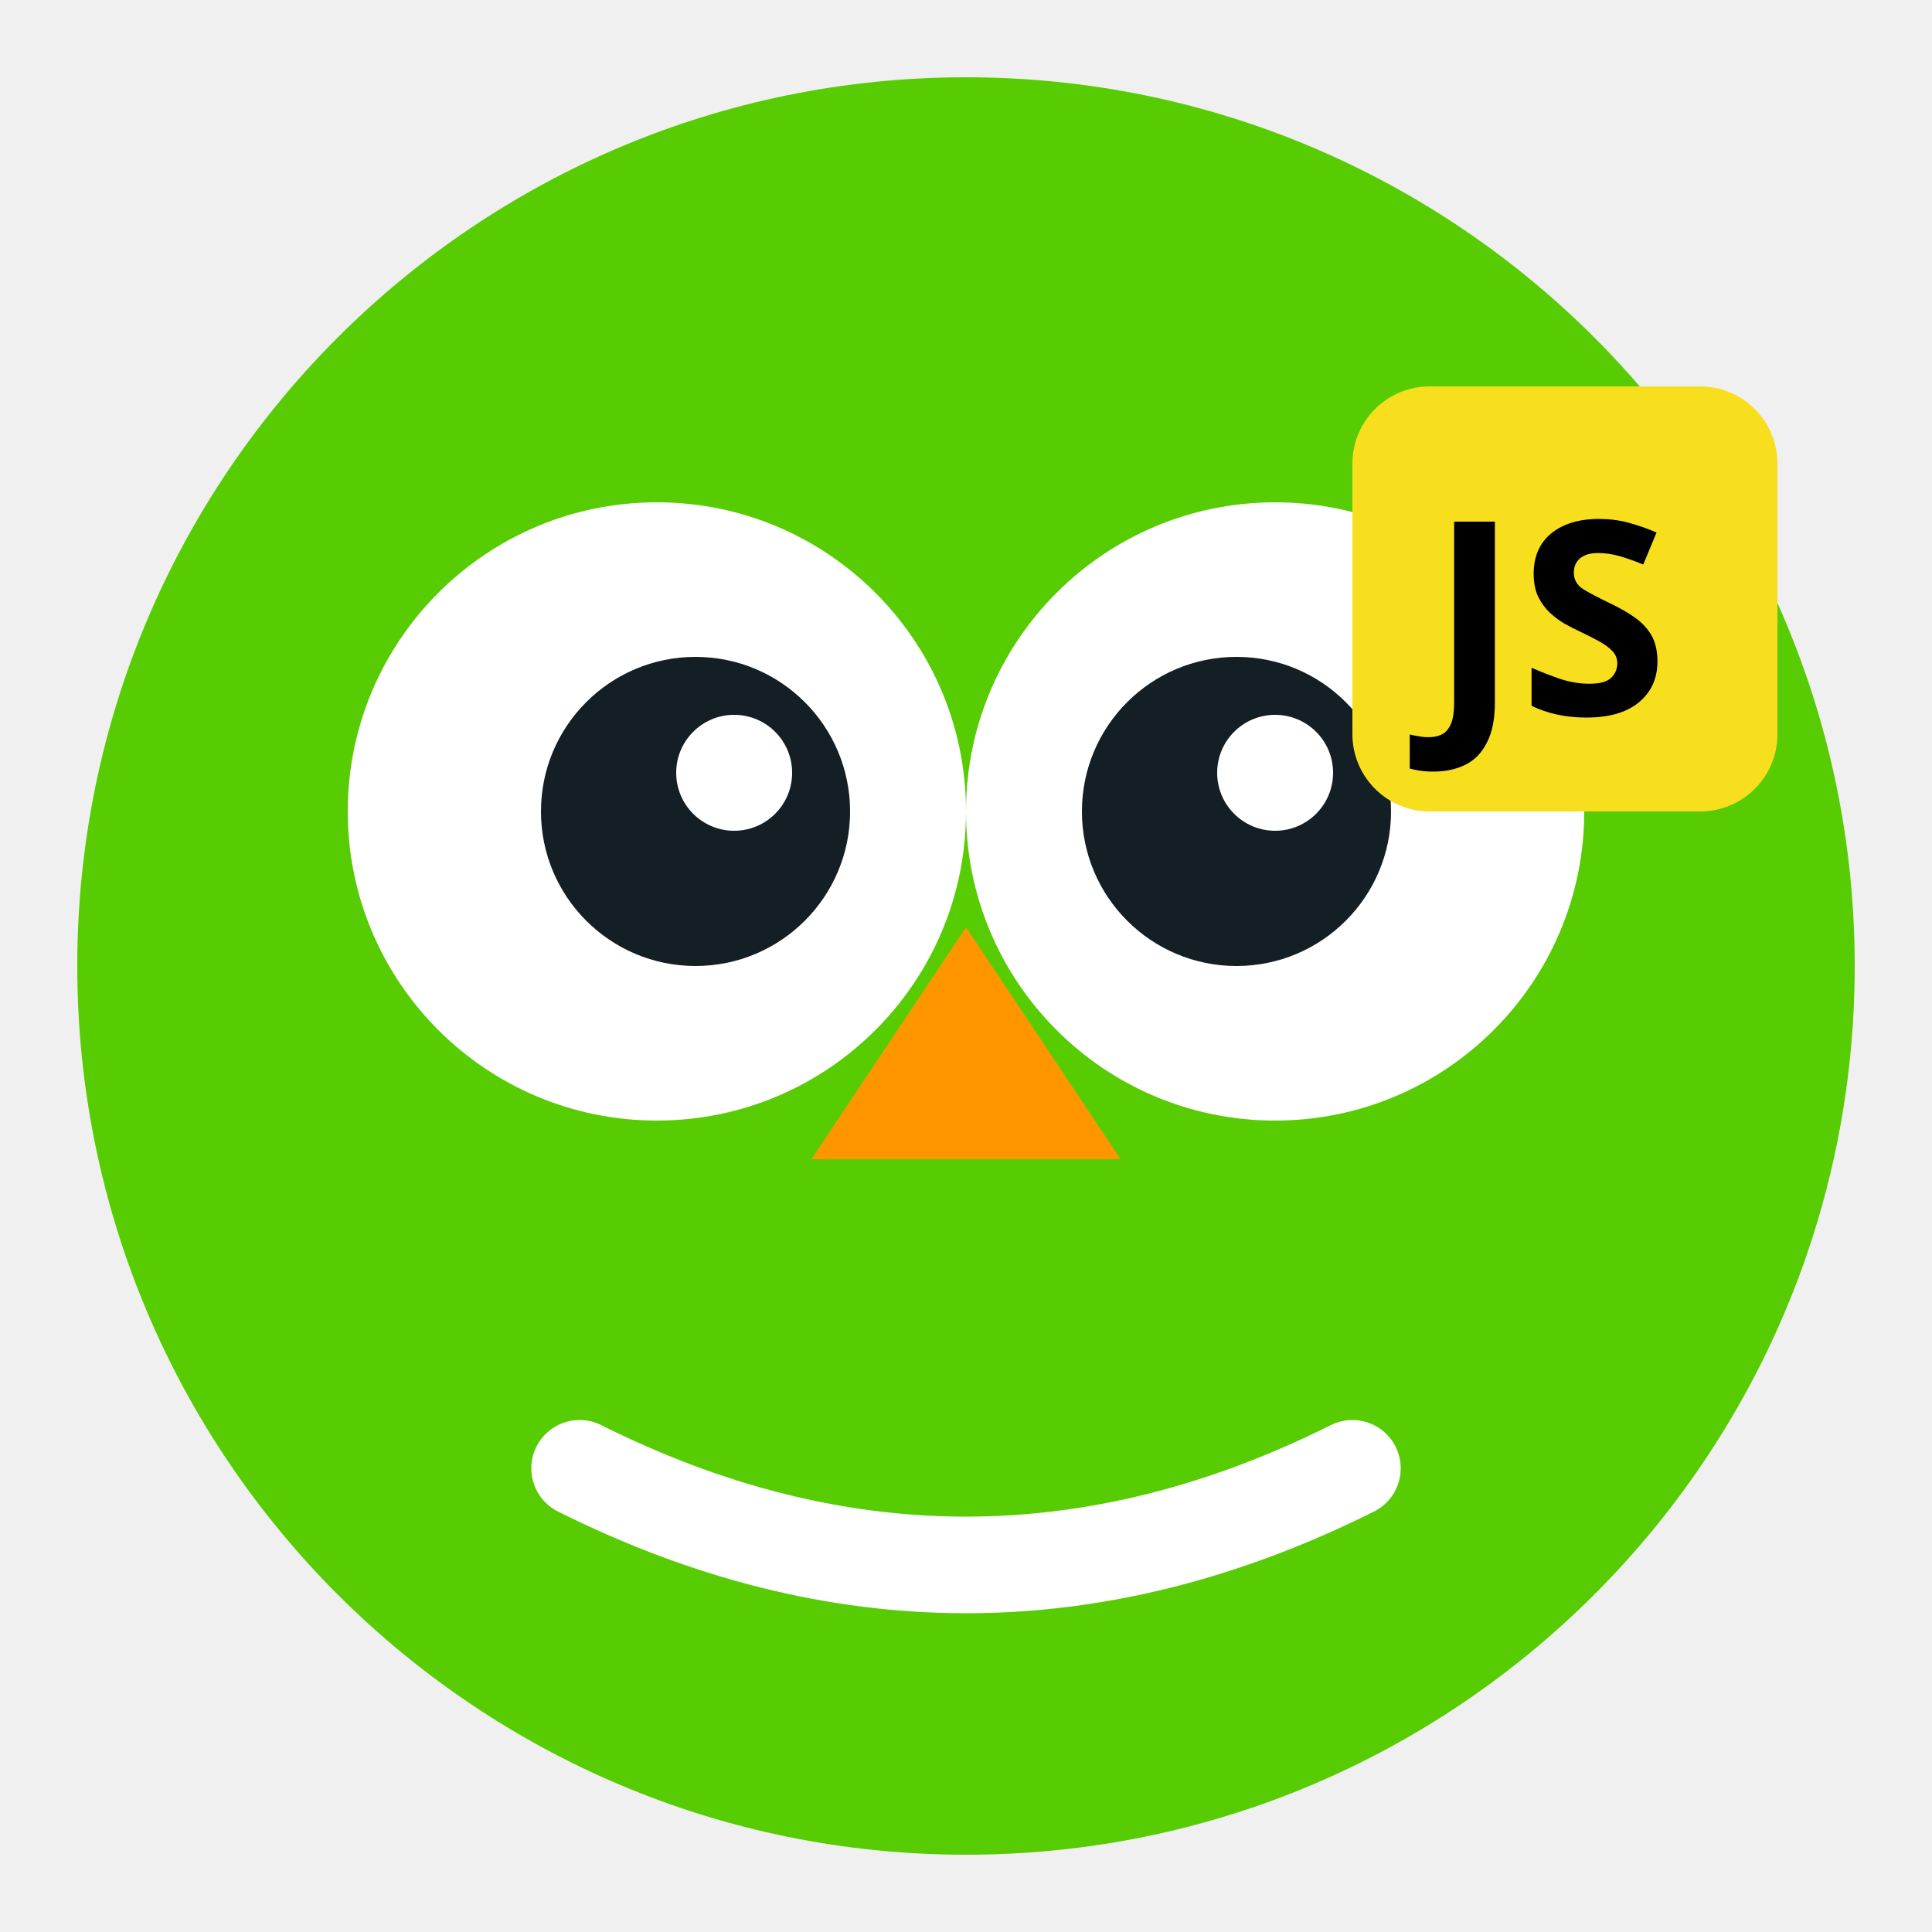
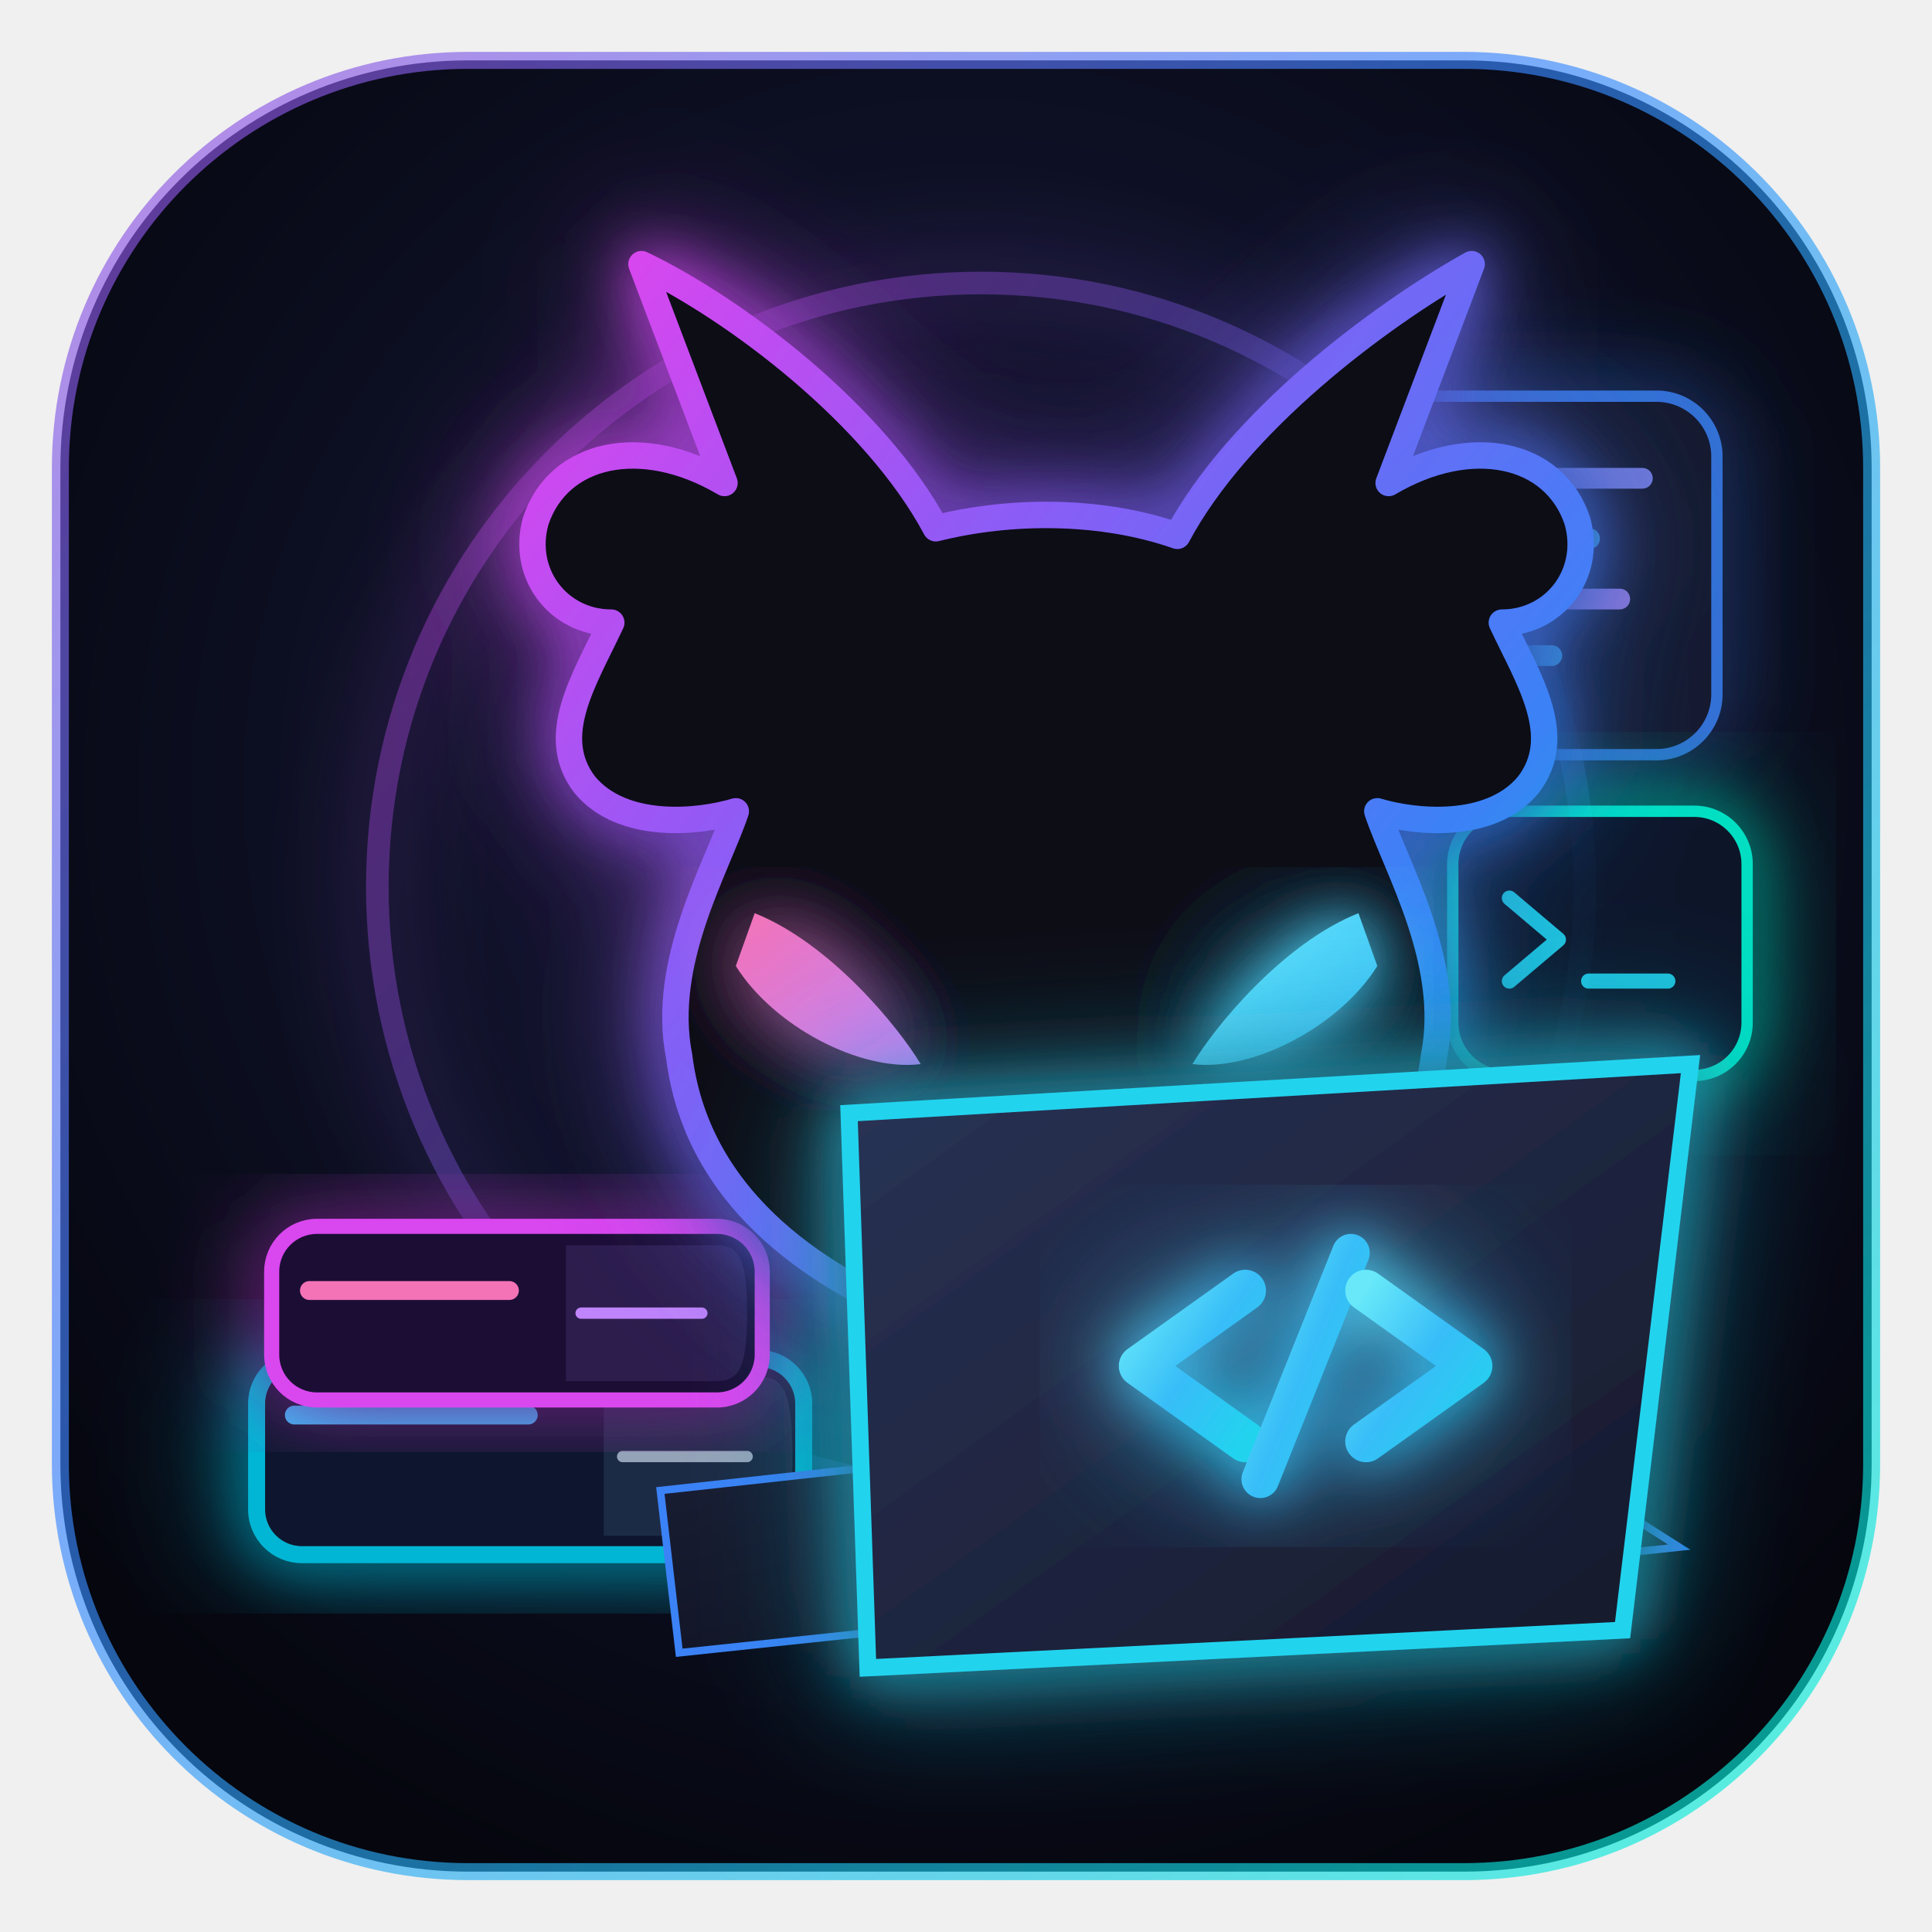
- <svg xmlns="http://www.w3.org/2000/svg" viewBox="0 0 100 100">
-   <circle cx="50" cy="50" r="46" fill="#58CC02" />
-   <circle cx="34" cy="42" r="16" fill="#FFFFFF" />
-   <circle cx="66" cy="42" r="16" fill="#FFFFFF" />
-   <circle cx="36" cy="42" r="8" fill="#131F24" />
-   <circle cx="64" cy="42" r="8" fill="#131F24" />
-   <circle cx="38" cy="40" r="3" fill="#FFFFFF" />
-   <circle cx="66" cy="40" r="3" fill="#FFFFFF" />
-   <polygon points="50,48 42,60 58,60" fill="#FF9600" />
-   <path d="M 30 76 Q 50 86 70 76" stroke="#FFFFFF" stroke-width="5" fill="none" stroke-linecap="round" />
-   <rect x="70" y="20" width="22" height="22" rx="4" fill="#F7DF1E" />
-   <text x="74" y="37" font-family="sans-serif" font-weight="900" font-size="14" fill="#000000">JS</text>
+ <svg xmlns="http://www.w3.org/2000/svg" viewBox="0 0 512 512" width="100%" height="100%">
+   <defs>
+     <radialGradient id="bgGlow" cx="50%" cy="40%" r="65%">
+       <stop offset="0%" stop-color="#1E163B" />
+       <stop offset="50%" stop-color="#0E1126" />
+       <stop offset="100%" stop-color="#05060E" />
+     </radialGradient>
+     <linearGradient id="neonBorder" x1="0%" y1="0%" x2="100%" y2="100%">
+       <stop offset="0%" stop-color="#9d4edd" />
+       <stop offset="40%" stop-color="#3a86ff" />
+       <stop offset="100%" stop-color="#00f5d4" />
+     </linearGradient>
+     <linearGradient id="catNeon" x1="0%" y1="10%" x2="100%" y2="90%">
+       <stop offset="0%" stop-color="#d946ef" />
+       <stop offset="35%" stop-color="#8b5cf6" />
+       <stop offset="75%" stop-color="#3b82f6" />
+       <stop offset="100%" stop-color="#06b6d4" />
+     </linearGradient>
+     <filter id="cyanGlow" x="-30%" y="-30%" width="160%" height="160%">
+       <feGaussianBlur stdDeviation="8" result="blur1" />
+       <feGaussianBlur stdDeviation="16" result="blur2" />
+       <feMerge>
+         <feMergeNode in="blur2" />
+         <feMergeNode in="blur1" />
+         <feMergeNode in="SourceGraphic" />
+       </feMerge>
+     </filter>
+     <filter id="purpleGlow" x="-30%" y="-30%" width="160%" height="160%">
+       <feGaussianBlur stdDeviation="12" result="blur" />
+       <feMerge>
+         <feMergeNode in="blur" />
+         <feMergeNode in="SourceGraphic" />
+       </feMerge>
+     </filter>
+     <linearGradient id="eyeGradLeft" x1="0%" y1="0%" x2="100%" y2="100%">
+       <stop offset="0%" stop-color="#f472b6" />
+       <stop offset="100%" stop-color="#c084fc" />
+     </linearGradient>
+     <linearGradient id="eyeGradRight" x1="0%" y1="0%" x2="100%" y2="100%">
+       <stop offset="0%" stop-color="#67e8f9" />
+       <stop offset="100%" stop-color="#38bdf8" />
+     </linearGradient>
+     <linearGradient id="laptopLid" x1="0%" y1="0%" x2="100%" y2="100%">
+       <stop offset="0%" stop-color="#2a3356" />
+       <stop offset="100%" stop-color="#141829" />
+     </linearGradient>
+     <linearGradient id="laptopBase" x1="0%" y1="0%" x2="100%" y2="100%">
+       <stop offset="0%" stop-color="#1b2038" />
+       <stop offset="100%" stop-color="#0a0c17" />
+     </linearGradient>
+     <linearGradient id="codeGlow" x1="0%" y1="0%" x2="100%" y2="100%">
+       <stop offset="0%" stop-color="#67e8f9" />
+       <stop offset="50%" stop-color="#38bdf8" />
+       <stop offset="100%" stop-color="#22d3ee" />
+     </linearGradient>
+   </defs>
+   <rect x="16" y="16" width="480" height="480" rx="108" fill="url(#bgGlow)" />
+   <rect x="16" y="16" width="480" height="480" rx="108" fill="none" stroke="url(#neonBorder)" stroke-width="4.5" opacity="0.65" />
+   <circle cx="260" cy="235" r="160" fill="none" stroke="url(#catNeon)" stroke-width="6" opacity="0.4" filter="url(#purpleGlow)" />
+   <g opacity="0.85">
+     <rect x="350" y="105" width="105" height="95" rx="16" fill="#151b33" stroke="#3b82f6" stroke-width="3" filter="url(#purpleGlow)" />
+     <rect x="364" y="123" width="7" height="7" rx="3.5" fill="#60a5fa" />
+     <rect x="378" y="124" width="60" height="5.5" rx="2.75" fill="#818cf8" />
+     <rect x="364" y="139" width="7" height="7" rx="3.5" fill="#60a5fa" />
+     <rect x="378" y="140" width="46" height="5.5" rx="2.75" fill="#38bdf8" />
+     <rect x="364" y="155" width="7" height="7" rx="3.5" fill="#60a5fa" />
+     <rect x="378" y="156" width="54" height="5.5" rx="2.75" fill="#a78bfa" />
+     <rect x="378" y="171" width="36" height="5.5" rx="2.75" fill="#38bdf8" />
+   </g>
+   <g opacity="0.9">
+     <rect x="385" y="215" width="78" height="70" rx="14" fill="#0f1629" stroke="#00f5d4" stroke-width="3" filter="url(#cyanGlow)" />
+     <path d="M 400 238 L 413 249 L 400 260" fill="none" stroke="#22d3ee" stroke-width="4" stroke-linecap="round" stroke-linejoin="round" />
+     <line x1="421" y1="260" x2="442" y2="260" stroke="#22d3ee" stroke-width="4" stroke-linecap="round" />
+   </g>
+   <g>
+     <rect x="68" y="360" width="145" height="52" rx="12" fill="#0d192e" stroke="#06b6d4" stroke-width="4.5" filter="url(#cyanGlow)" />
+     <path d="M 78 375 L 140 375" stroke="#38bdf8" stroke-width="5" stroke-linecap="round" />
+     <path d="M 160 365 L 202 365 C 208 365 210 370 210 386 C 210 402 208 407 202 407 L 160 407 Z" fill="#1c2b45" />
+     <line x1="165" y1="386" x2="198" y2="386" stroke="#94a3b8" stroke-width="3" stroke-linecap="round" />
+   </g>
+   <g>
+     <rect x="72" y="325" width="130" height="46" rx="12" fill="#1e1136" stroke="#d946ef" stroke-width="4" filter="url(#purpleGlow)" />
+     <path d="M 82 342 L 135 342" stroke="#f472b6" stroke-width="5" stroke-linecap="round" />
+     <path d="M 150 330 L 190 330 C 196 330 198 334 198 348 C 198 362 196 366 190 366 L 150 366 Z" fill="#2d1d4d" />
+     <line x1="154" y1="348" x2="186" y2="348" stroke="#c084fc" stroke-width="3" stroke-linecap="round" />
+   </g>
+   <g filter="url(#cyanGlow)">
+     <path d="       M 245 350       C 220 340 185 320 180 280       C 175 255 190 230 195 215       C 185 218 165 220 155 208       C 145 195 155 180 162 165       C 148 165 138 152 142 138       C 148 120 170 115 192 128       L 170 70       C 195 82 232 110 248 140       C 268 135 292 135 312 142       C 328 112 365 84 390 70       L 368 128       C 390 115 412 120 418 138       C 422 152 412 165 398 165       C 405 180 415 195 405 208       C 395 220 375 218 365 215       C 370 230 385 255 380 280       C 375 320 340 340 315 350       Z" fill="#070913" stroke="url(#catNeon)" stroke-width="7" stroke-linejoin="round" />
+     <path d="M 200 242 C 220 250 238 272 244 282 C 228 284 205 272 195 256 Z" fill="url(#eyeGradLeft)" filter="url(#purpleGlow)" />
+     <path d="M 360 242 C 340 250 322 272 316 282 C 332 284 355 272 365 256 Z" fill="url(#eyeGradRight)" filter="url(#cyanGlow)" />
+   </g>
+   <g>
+     <polygon points="175,395 385,372 445,410 180,438" fill="url(#laptopBase)" stroke="#3b82f6" stroke-width="2" />
+     <polygon points="225,295 448,282 430,432 230,442" fill="url(#laptopLid)" stroke="#22d3ee" stroke-width="4.5" filter="url(#cyanGlow)" />
+     <g filter="url(#cyanGlow)">
+       <path d="M 330 342 L 302 362 L 330 382" fill="none" stroke="url(#codeGlow)" stroke-width="11" stroke-linecap="round" stroke-linejoin="round" />
+       <line x1="358" y1="332" x2="334" y2="392" stroke="url(#codeGlow)" stroke-width="10" stroke-linecap="round" />
+       <path d="M 362 342 L 390 362 L 362 382" fill="none" stroke="url(#codeGlow)" stroke-width="11" stroke-linecap="round" stroke-linejoin="round" />
+     </g>
+   </g>
</svg>
